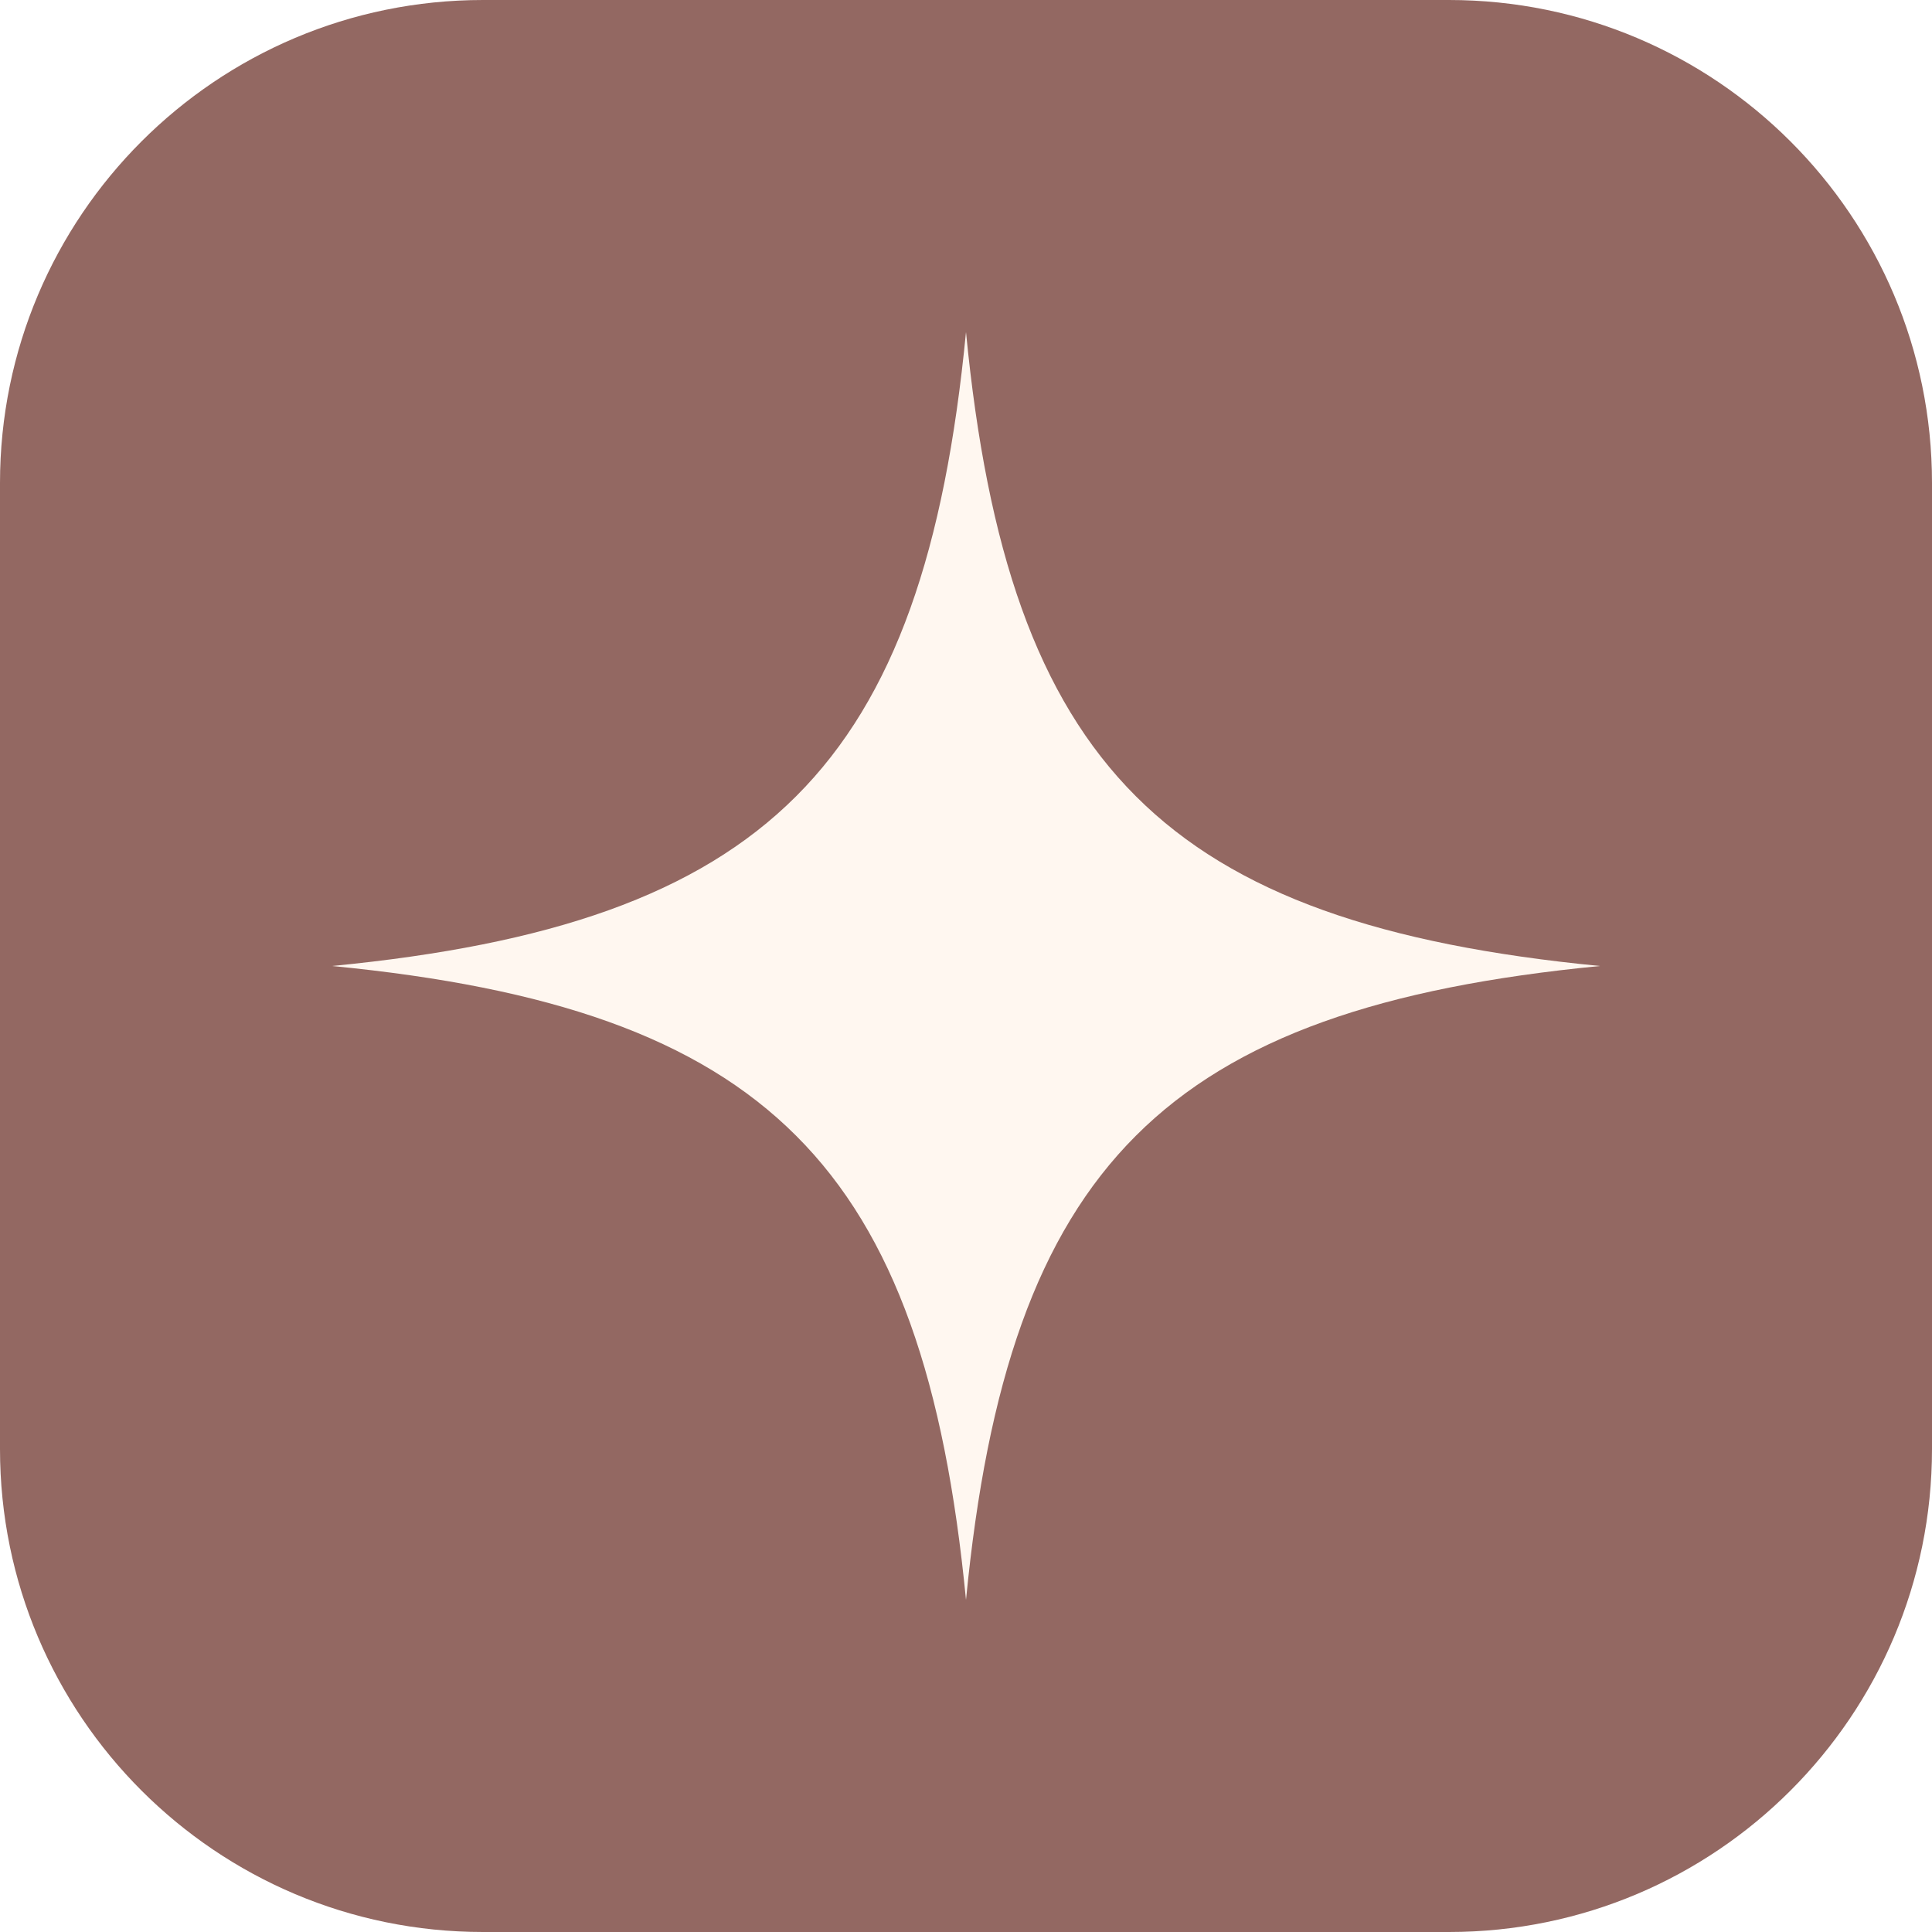
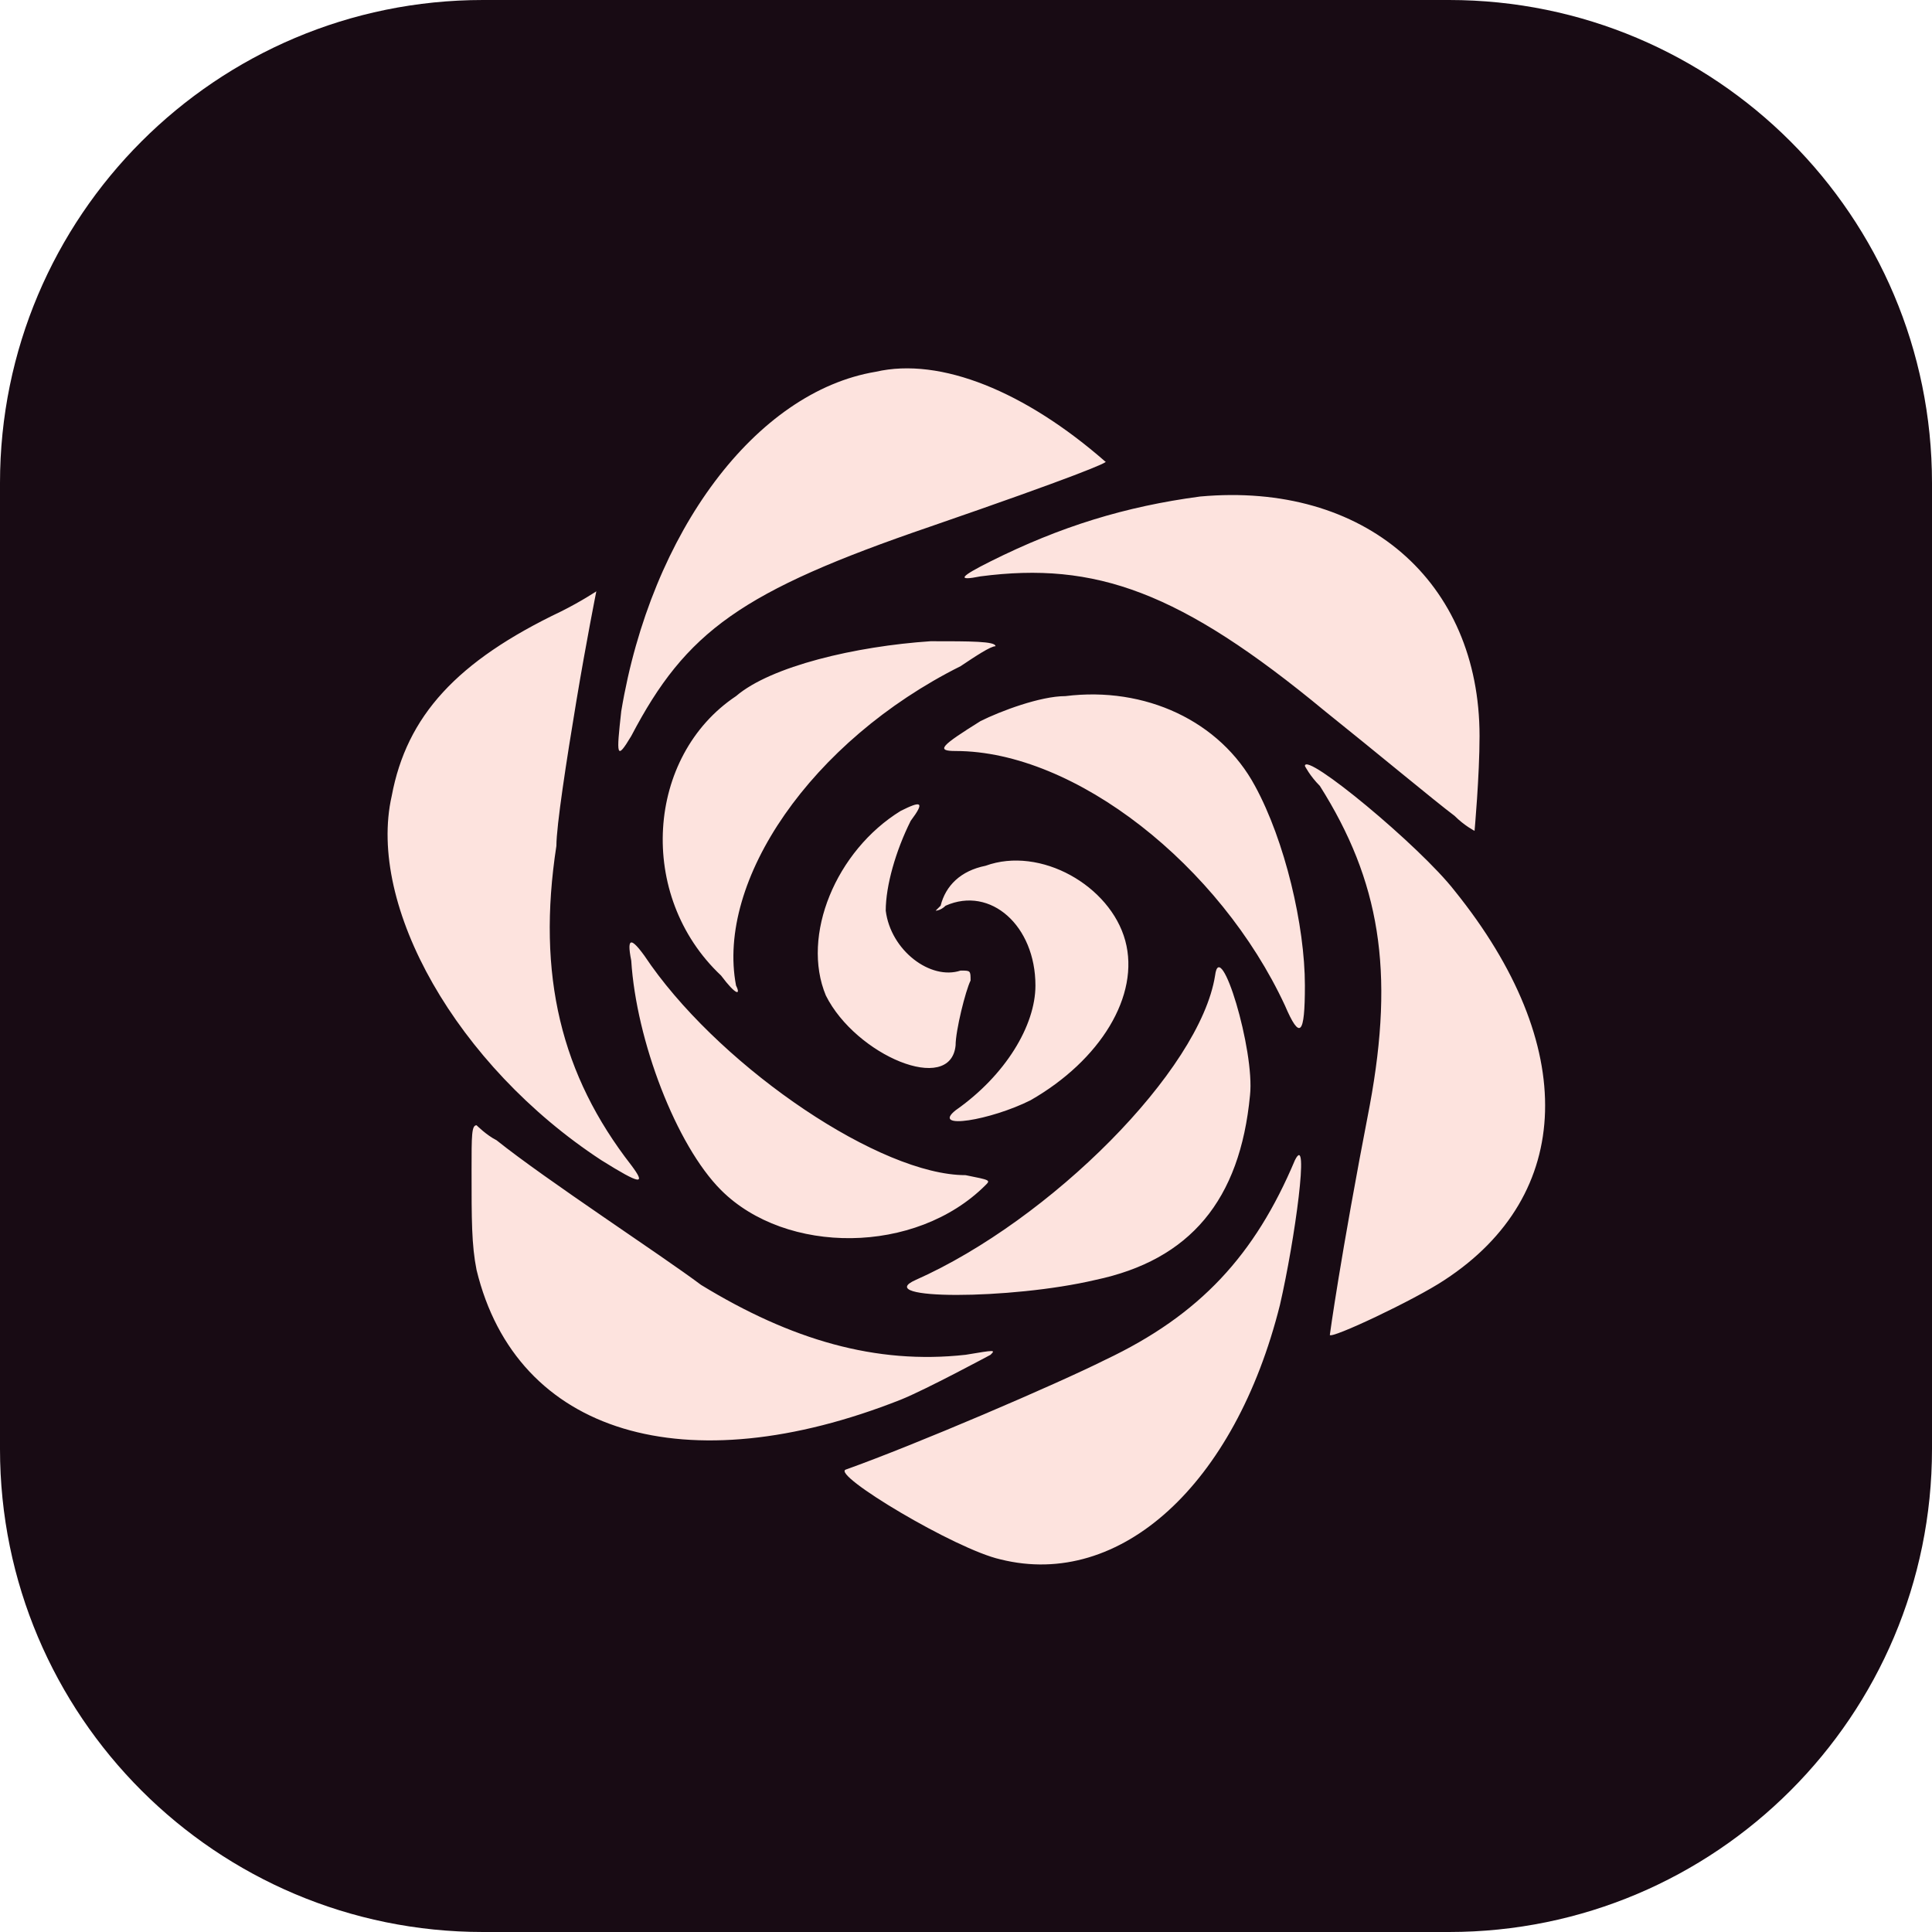
<svg xmlns="http://www.w3.org/2000/svg" width="64" height="64" viewBox="0 0 64 64" fill="none">
-   <rect width="64" height="64" rx="16" fill="#936862" />
-   <path d="M32 11 C33.4 25.4 38.6 30.6 53 32 C38.6 33.4 33.4 38.6 32 53 C30.6 38.6 25.4 33.4 11 32 C25.4 30.6 30.6 25.4 32 11 Z" fill="#fff7f0" />
+   <rect width="64" height="64" rx="16" fill="#180b14" />
+   <path transform="translate(12.15 12.15) scale(1.653)" fill="#fde3de" d="M10.2 0.1C7.8 0.5 5.7 3.3 5.1 6.9C5 7.8 5 7.9 5.3 7.4C6.4 5.3 7.5 4.5 11.3 3.2C14.2 2.2 14.9 1.9 14.8 1.9C13.2 0.5 11.5 -0.2 10.2 0.1ZM16.7 2.6C15.2 2.8 13.9 3.2 12.5 3.9C11.9 4.2 11.8 4.3 12.3 4.2C14.6 3.9 16.3 4.5 19.2 6.9C20.2 7.7 21.4 8.7 21.8 9C22 9.2 22.2 9.3 22.2 9.3C22.2 9.3 22.3 8.2 22.3 7.4C22.3 4.3 20 2.3 16.7 2.6ZM3.9 4.9C1.8 5.9 0.8 7 0.5 8.6C0 10.8 1.8 14 4.7 15.9C5.5 16.4 5.6 16.4 5.3 16C3.9 14.2 3.4 12.2 3.8 9.6C3.8 9.2 4 7.9 4.2 6.7C4.4 5.5 4.6 4.5 4.6 4.5C4.6 4.5 4.3 4.7 3.9 4.9ZM11.3 5.5C9.8 5.6 8.1 6 7.4 6.6C5.6 7.8 5.4 10.6 7.1 12.2C7.4 12.6 7.5 12.6 7.4 12.4C7 10.3 8.9 7.5 11.9 6C12.2 5.8 12.5 5.6 12.6 5.6C12.6 5.5 12.1 5.5 11.3 5.5ZM14 6.6C13.5 6.6 12.7 6.9 12.3 7.1C11.5 7.6 11.4 7.7 11.8 7.7C14.2 7.7 17.1 10 18.4 12.8C18.7 13.5 18.8 13.4 18.8 12.4C18.8 11.2 18.4 9.5 17.8 8.4C17.1 7.1 15.6 6.4 14 6.6ZM18.8 8C18.8 8 18.9 8.2 19.1 8.4C20.3 10.3 20.6 12.1 20.1 14.8C19.5 17.9 19.3 19.4 19.3 19.4C19.3 19.5 21 18.7 21.6 18.3C24.2 16.6 24.3 13.6 21.8 10.5C21.1 9.6 18.8 7.7 18.8 8ZM10.7 8.9C9.4 9.7 8.7 11.4 9.2 12.6C9.8 13.8 11.7 14.6 11.8 13.6C11.8 13.3 12 12.5 12.1 12.3C12.1 12.1 12.1 12.1 11.9 12.1C11.3 12.3 10.5 11.7 10.4 10.9C10.4 10.4 10.6 9.7 10.9 9.1C11.2 8.7 11.1 8.7 10.7 8.9ZM12.4 10C11.9 10.1 11.6 10.4 11.5 10.8C11.4 10.9 11.4 10.9 11.4 10.9C11.4 10.9 11.5 10.9 11.6 10.8C12.5 10.4 13.4 11.2 13.4 12.4C13.4 13.2 12.8 14.2 11.8 14.9C11.3 15.3 12.5 15.1 13.3 14.7C14.7 13.9 15.5 12.6 15.2 11.5C14.9 10.4 13.5 9.6 12.4 10ZM5.3 11.9C5.4 13.5 6.2 15.6 7.1 16.5C8.4 17.8 11 17.8 12.4 16.4C12.5 16.3 12.5 16.3 12 16.2C10.3 16.2 7.2 14.1 5.7 12C5.3 11.4 5.2 11.4 5.3 11.9ZM17 12.2C16.7 14.1 13.7 17.1 11 18.3C10.1 18.7 12.9 18.7 14.6 18.3C16.5 17.9 17.5 16.7 17.7 14.6C17.8 13.7 17.1 11.4 17 12.2ZM2.1 16.1C2.1 17.1 2.1 17.6 2.2 18.1C3 21.4 6.4 22.4 10.7 20.7C11.2 20.5 12.5 19.8 12.5 19.8C12.6 19.7 12.6 19.7 12 19.8C10.2 20 8.5 19.5 6.7 18.4C5.9 17.8 3.6 16.3 2.6 15.5C2.4 15.4 2.2 15.2 2.2 15.2C2.1 15.2 2.1 15.4 2.1 16.1ZM18.6 15.9C17.8 17.8 16.7 19 14.8 19.9C13.8 20.4 11 21.6 9.6 22.1C9.3 22.2 11.8 23.7 12.7 23.9C15.1 24.5 17.4 22.4 18.3 18.8C18.6 17.5 18.9 15.3 18.6 15.9Z" />
</svg>
